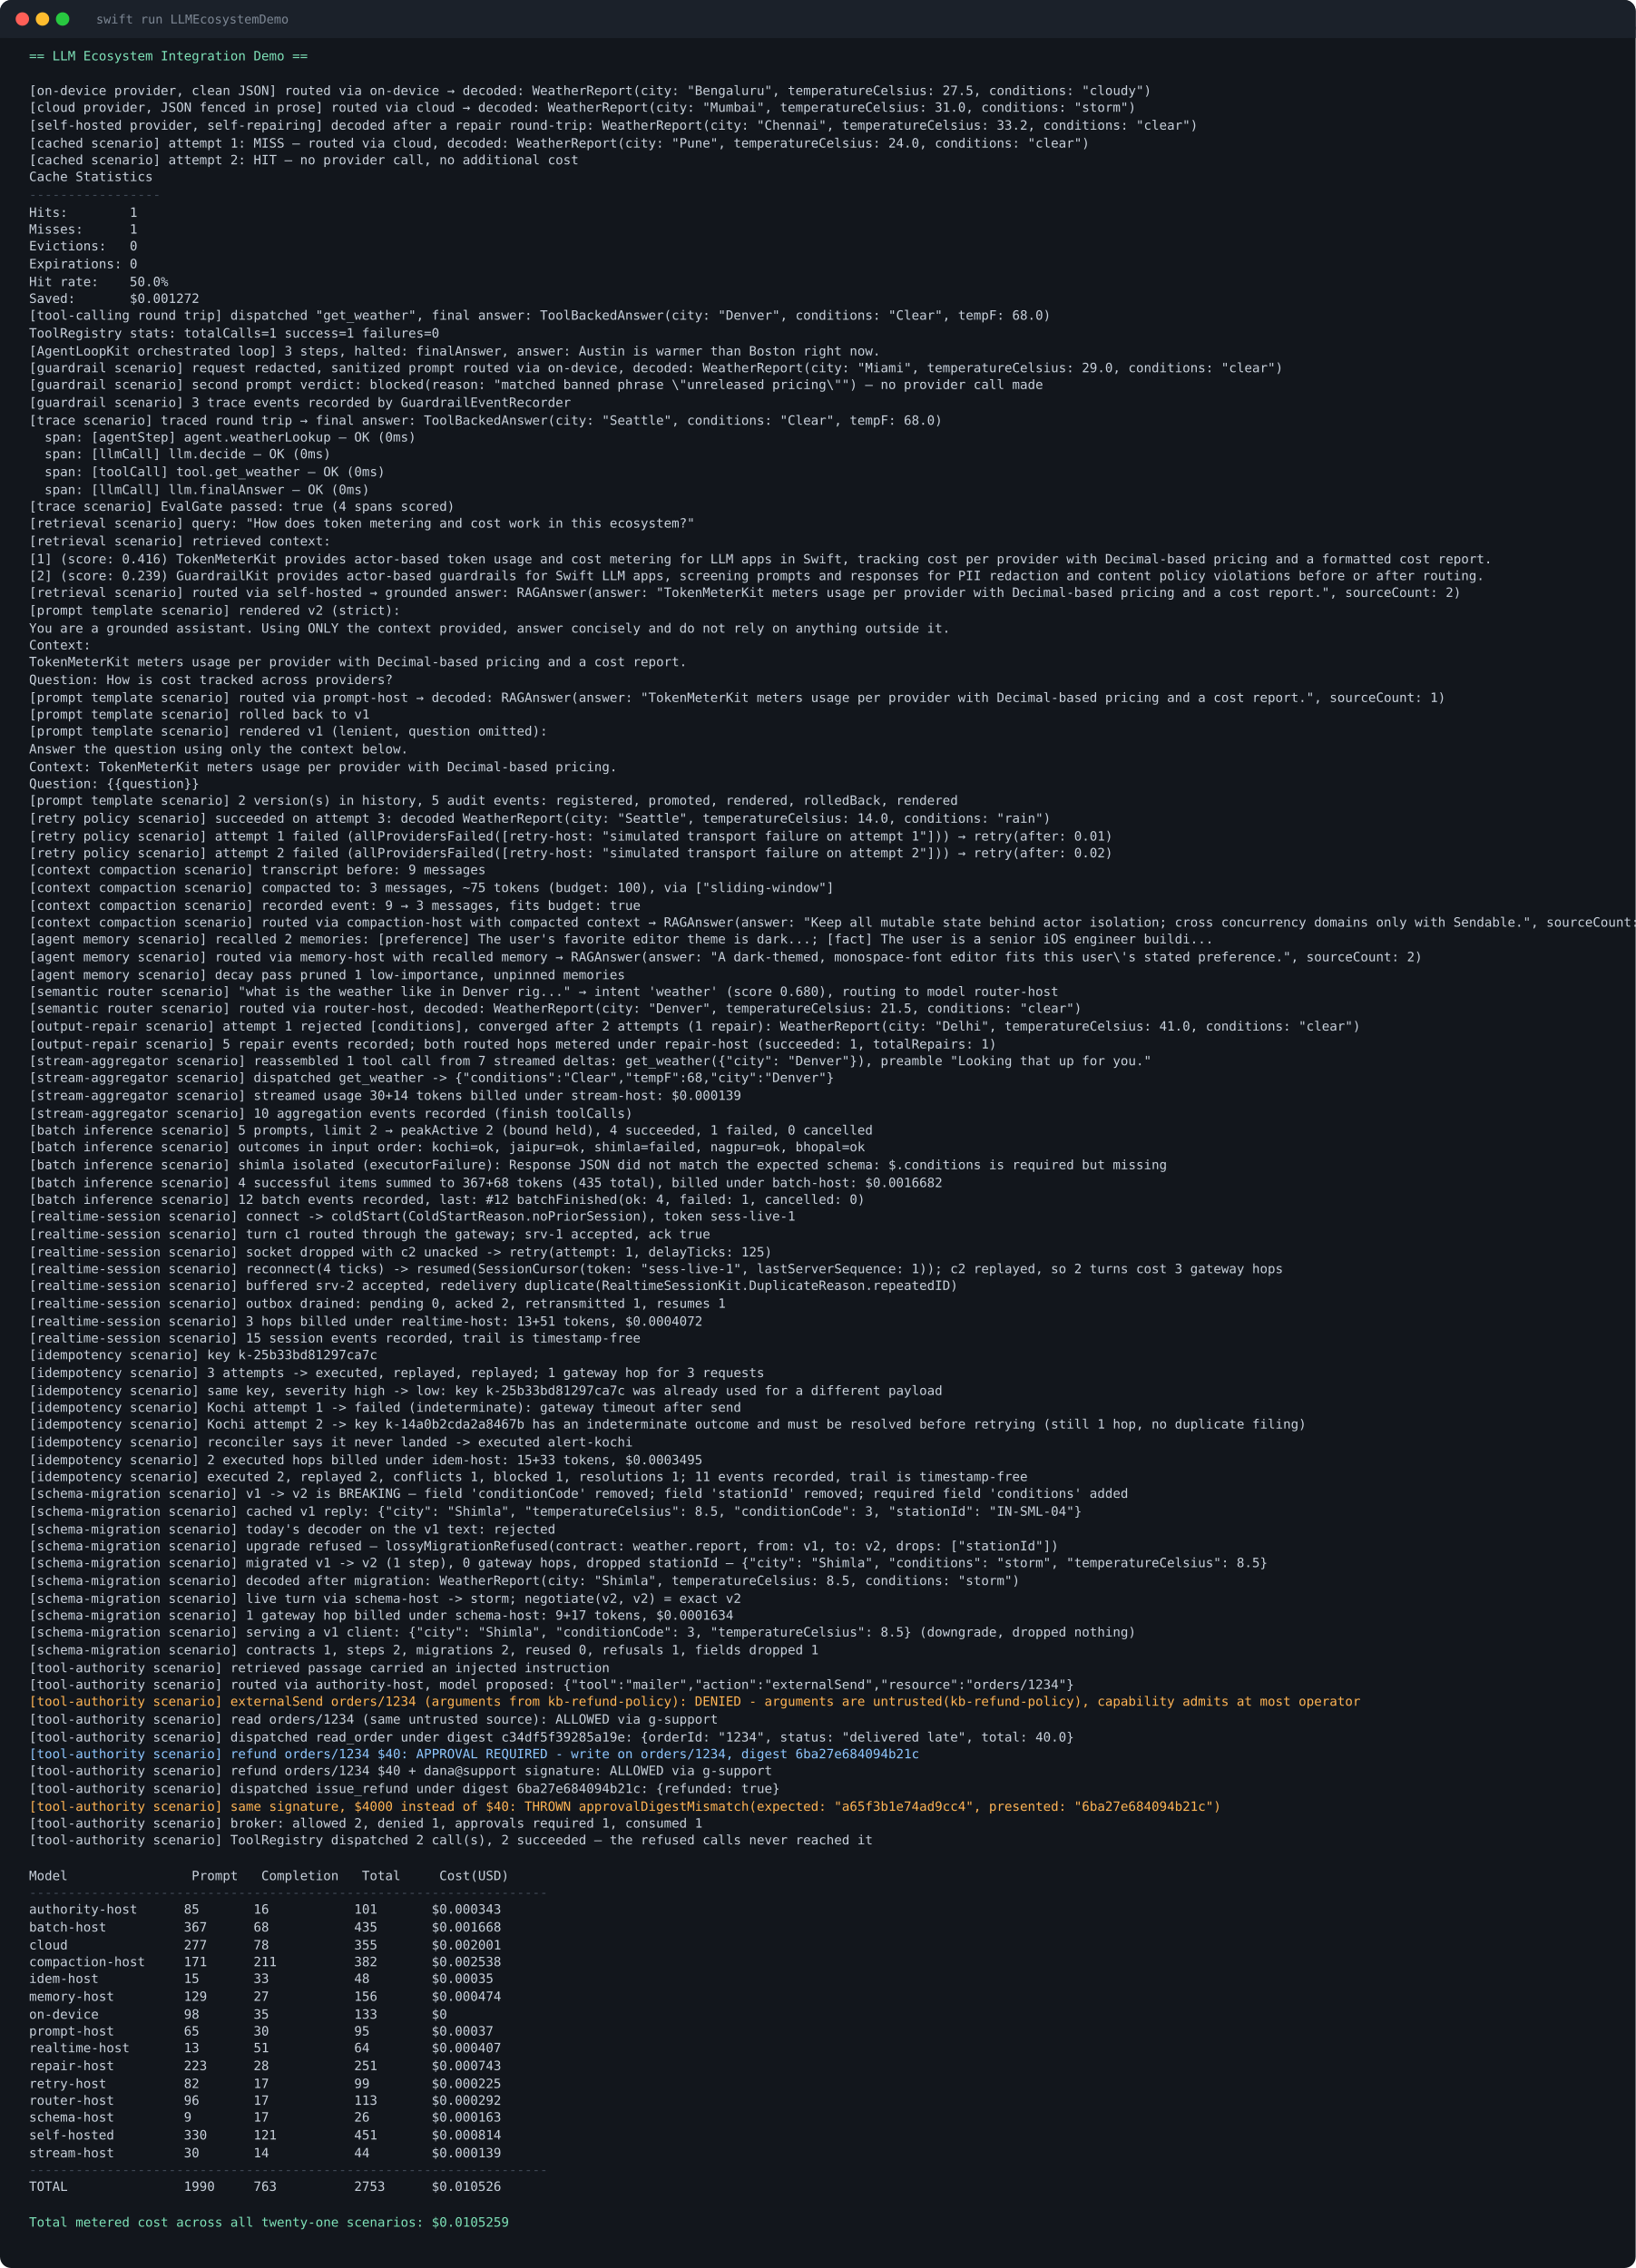
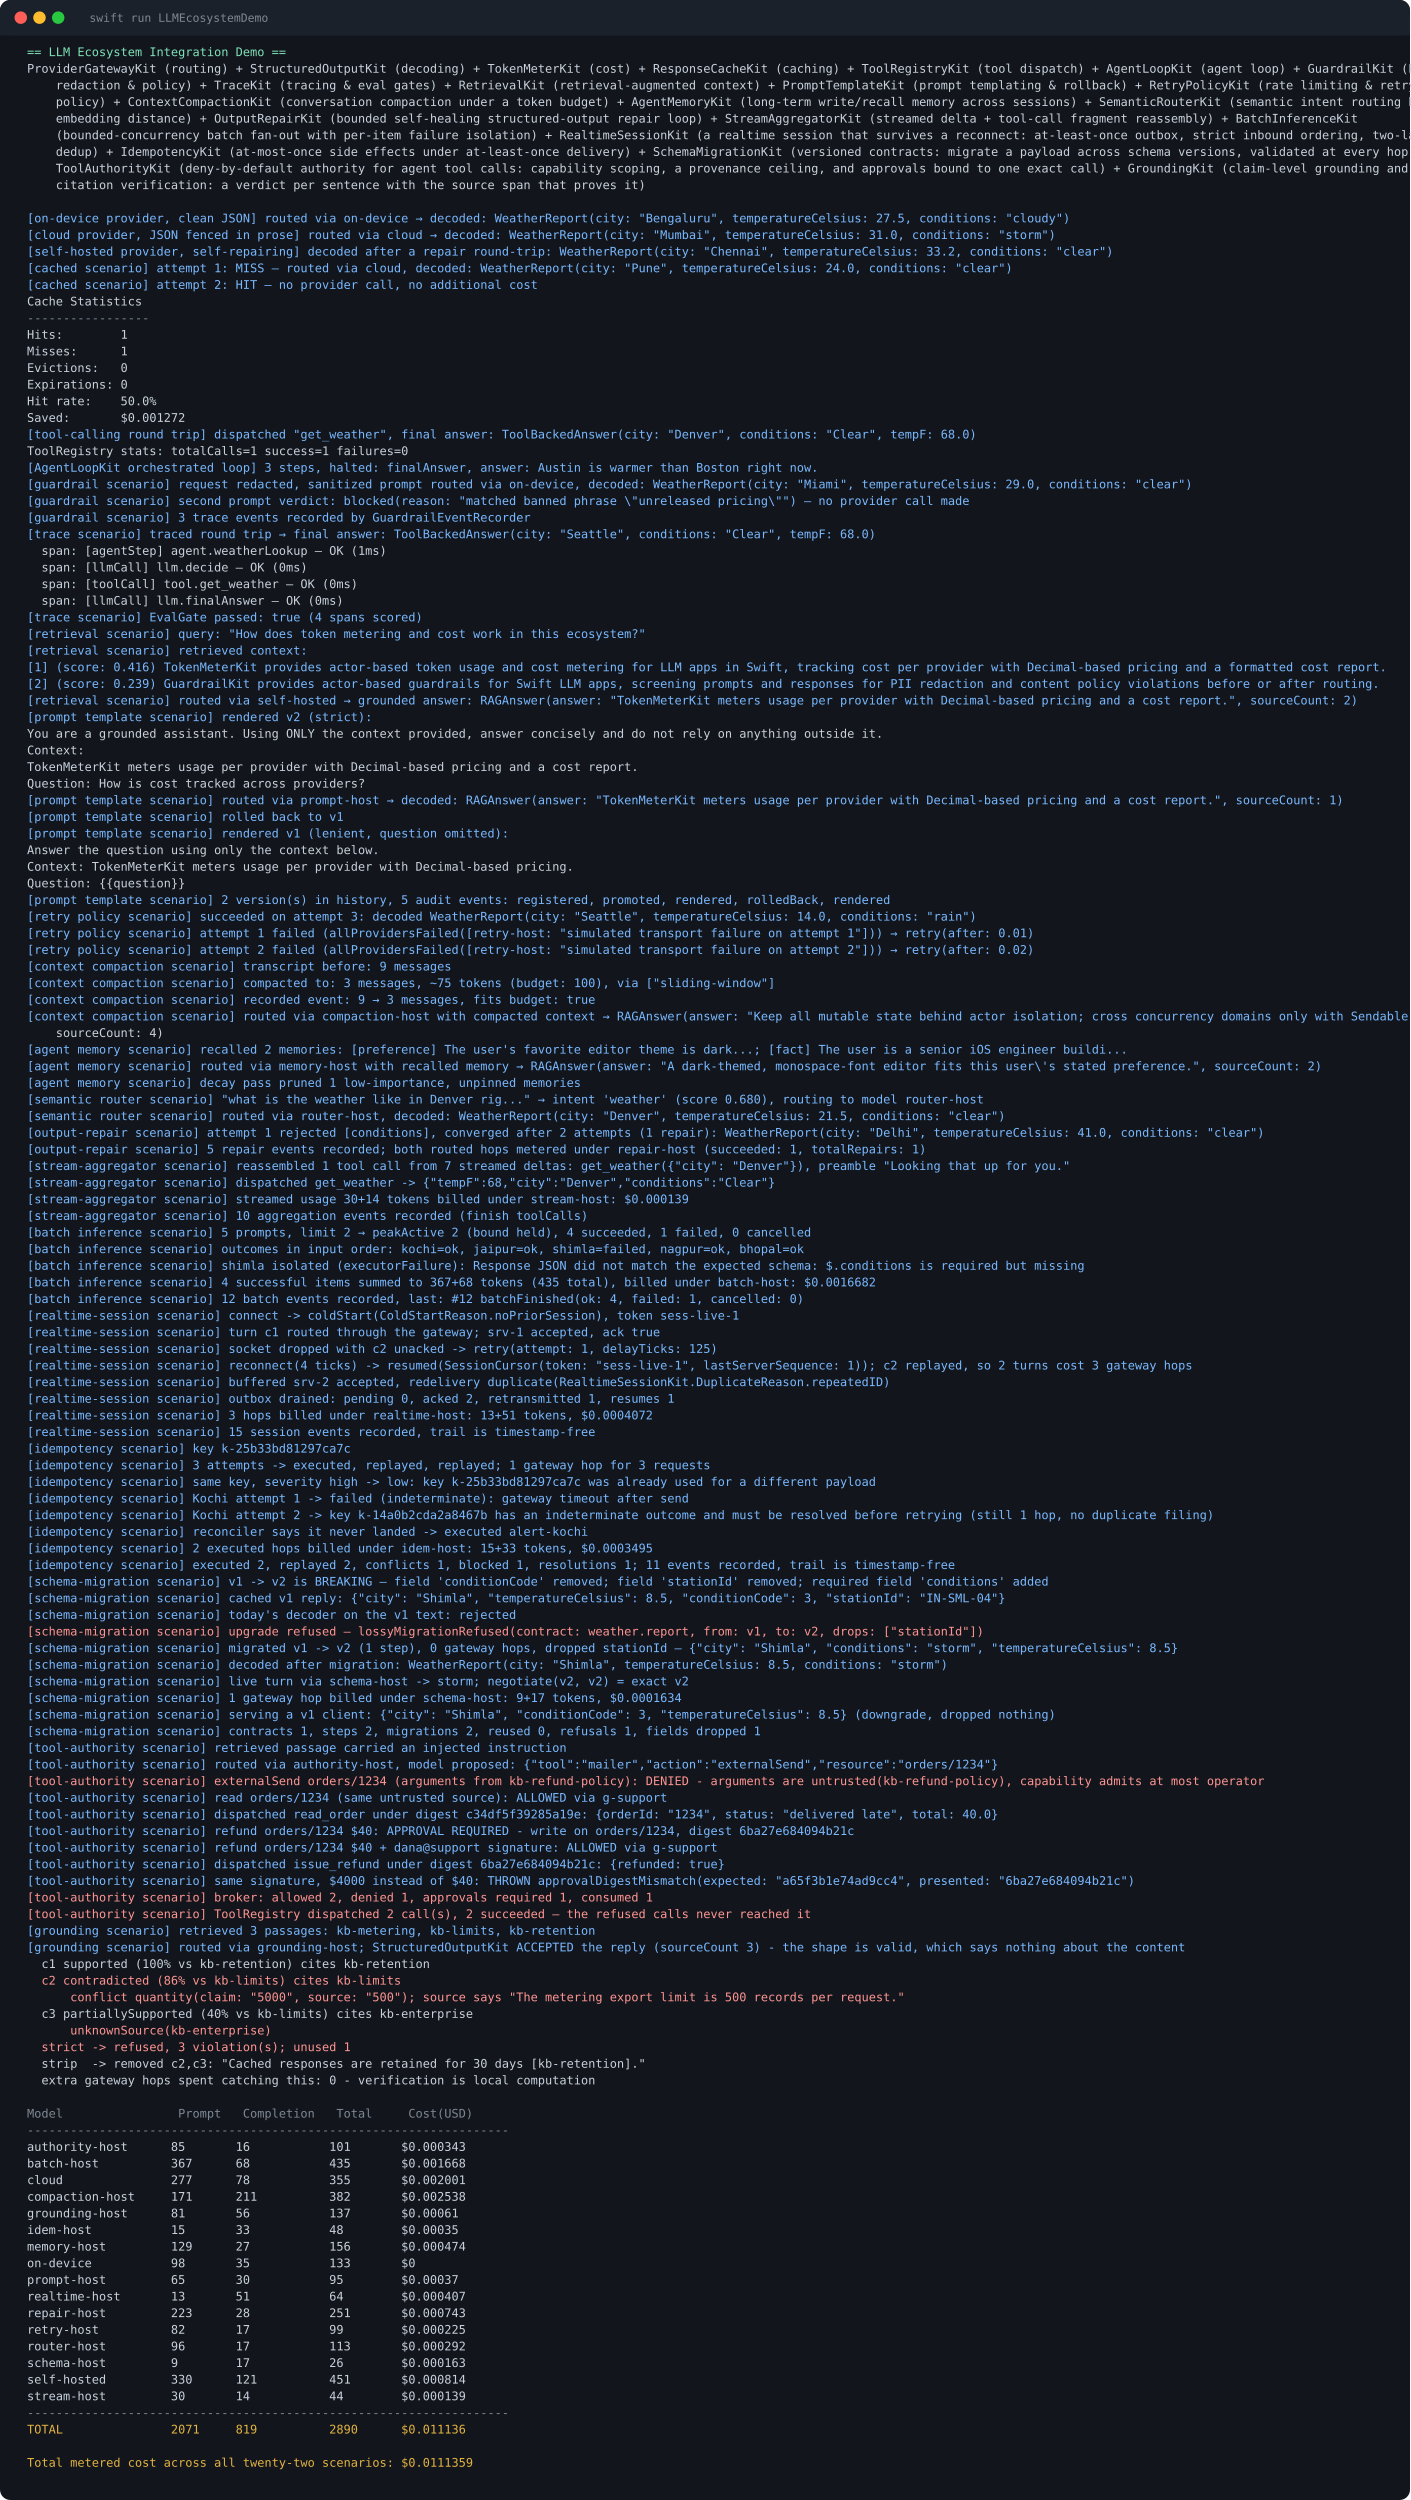
- <svg xmlns="http://www.w3.org/2000/svg" width="1463" height="2029" viewBox="0 0 1463 2029" font-family="SF Mono, Menlo, monospace" font-size="11.5">
-   <rect width="1463" height="2029" rx="10" fill="#12161c" />
-   <rect x="0" y="0" width="1463" height="34" rx="10" fill="#1b212a" />
-   <rect x="0" y="24" width="1463" height="10" fill="#1b212a" />
+ <svg xmlns="http://www.w3.org/2000/svg" width="1357" height="2406" viewBox="0 0 1357 2406" font-family="SF Mono, Menlo, monospace" font-size="11.5">
+   <rect width="1357" height="2406" rx="10" fill="#12161c" />
+   <rect x="0" y="0" width="1357" height="34" rx="10" fill="#1b212a" />
+   <rect x="0" y="24" width="1357" height="10" fill="#1b212a" />
  <circle cx="20" cy="17" r="6" fill="#ff5f57" />
  <circle cx="38" cy="17" r="6" fill="#febc2e" />
  <circle cx="56" cy="17" r="6" fill="#28c840" />
  <text x="86" y="21" fill="#7d8794" font-size="11">swift run LLMEcosystemDemo</text>
-   <text x="26" y="54" fill="#7ee2b8" xml:space="preserve">== LLM Ecosystem Integration Demo ==</text>
-   <text x="26" y="70" fill="#c8d1dc" xml:space="preserve" />
-   <text x="26" y="85" fill="#c8d1dc" xml:space="preserve">[on-device provider, clean JSON] routed via on-device → decoded: WeatherReport(city: "Bengaluru", temperatureCelsius: 27.5, conditions: "cloudy")</text>
-   <text x="26" y="100" fill="#c8d1dc" xml:space="preserve">[cloud provider, JSON fenced in prose] routed via cloud → decoded: WeatherReport(city: "Mumbai", temperatureCelsius: 31.0, conditions: "storm")</text>
-   <text x="26" y="116" fill="#c8d1dc" xml:space="preserve">[self-hosted provider, self-repairing] decoded after a repair round-trip: WeatherReport(city: "Chennai", temperatureCelsius: 33.2, conditions: "clear")</text>
-   <text x="26" y="132" fill="#c8d1dc" xml:space="preserve">[cached scenario] attempt 1: MISS — routed via cloud, decoded: WeatherReport(city: "Pune", temperatureCelsius: 24.0, conditions: "clear")</text>
-   <text x="26" y="147" fill="#c8d1dc" xml:space="preserve">[cached scenario] attempt 2: HIT — no provider call, no additional cost</text>
-   <text x="26" y="162" fill="#c8d1dc" xml:space="preserve">Cache Statistics</text>
-   <text x="26" y="178" fill="#3f4855" xml:space="preserve">-----------------</text>
-   <text x="26" y="194" fill="#c8d1dc" xml:space="preserve">Hits:        1</text>
-   <text x="26" y="209" fill="#c8d1dc" xml:space="preserve">Misses:      1</text>
-   <text x="26" y="224" fill="#c8d1dc" xml:space="preserve">Evictions:   0</text>
-   <text x="26" y="240" fill="#c8d1dc" xml:space="preserve">Expirations: 0</text>
-   <text x="26" y="256" fill="#c8d1dc" xml:space="preserve">Hit rate:    50.0%</text>
-   <text x="26" y="271" fill="#c8d1dc" xml:space="preserve">Saved:       $0.001272</text>
-   <text x="26" y="286" fill="#c8d1dc" xml:space="preserve">[tool-calling round trip] dispatched "get_weather", final answer: ToolBackedAnswer(city: "Denver", conditions: "Clear", tempF: 68.0)</text>
-   <text x="26" y="302" fill="#c8d1dc" xml:space="preserve">ToolRegistry stats: totalCalls=1 success=1 failures=0</text>
-   <text x="26" y="318" fill="#c8d1dc" xml:space="preserve">[AgentLoopKit orchestrated loop] 3 steps, halted: finalAnswer, answer: Austin is warmer than Boston right now.</text>
-   <text x="26" y="333" fill="#c8d1dc" xml:space="preserve">[guardrail scenario] request redacted, sanitized prompt routed via on-device, decoded: WeatherReport(city: "Miami", temperatureCelsius: 29.0, conditions: "clear")</text>
-   <text x="26" y="348" fill="#c8d1dc" xml:space="preserve">[guardrail scenario] second prompt verdict: blocked(reason: "matched banned phrase \"unreleased pricing\"") — no provider call made</text>
-   <text x="26" y="364" fill="#c8d1dc" xml:space="preserve">[guardrail scenario] 3 trace events recorded by GuardrailEventRecorder</text>
-   <text x="26" y="380" fill="#c8d1dc" xml:space="preserve">[trace scenario] traced round trip → final answer: ToolBackedAnswer(city: "Seattle", conditions: "Clear", tempF: 68.0)</text>
-   <text x="26" y="395" fill="#c8d1dc" xml:space="preserve">  span: [agentStep] agent.weatherLookup — OK (0ms)</text>
-   <text x="26" y="410" fill="#c8d1dc" xml:space="preserve">  span: [llmCall] llm.decide — OK (0ms)</text>
-   <text x="26" y="426" fill="#c8d1dc" xml:space="preserve">  span: [toolCall] tool.get_weather — OK (0ms)</text>
-   <text x="26" y="442" fill="#c8d1dc" xml:space="preserve">  span: [llmCall] llm.finalAnswer — OK (0ms)</text>
-   <text x="26" y="457" fill="#c8d1dc" xml:space="preserve">[trace scenario] EvalGate passed: true (4 spans scored)</text>
-   <text x="26" y="472" fill="#c8d1dc" xml:space="preserve">[retrieval scenario] query: "How does token metering and cost work in this ecosystem?"</text>
-   <text x="26" y="488" fill="#c8d1dc" xml:space="preserve">[retrieval scenario] retrieved context:</text>
-   <text x="26" y="504" fill="#c8d1dc" xml:space="preserve">[1] (score: 0.416) TokenMeterKit provides actor-based token usage and cost metering for LLM apps in Swift, tracking cost per provider with Decimal-based pricing and a formatted cost report.</text>
-   <text x="26" y="519" fill="#c8d1dc" xml:space="preserve">[2] (score: 0.239) GuardrailKit provides actor-based guardrails for Swift LLM apps, screening prompts and responses for PII redaction and content policy violations before or after routing.</text>
-   <text x="26" y="534" fill="#c8d1dc" xml:space="preserve">[retrieval scenario] routed via self-hosted → grounded answer: RAGAnswer(answer: "TokenMeterKit meters usage per provider with Decimal-based pricing and a cost report.", sourceCount: 2)</text>
-   <text x="26" y="550" fill="#c8d1dc" xml:space="preserve">[prompt template scenario] rendered v2 (strict):</text>
-   <text x="26" y="566" fill="#c8d1dc" xml:space="preserve">You are a grounded assistant. Using ONLY the context provided, answer concisely and do not rely on anything outside it.</text>
-   <text x="26" y="581" fill="#c8d1dc" xml:space="preserve">Context:</text>
-   <text x="26" y="596" fill="#c8d1dc" xml:space="preserve">TokenMeterKit meters usage per provider with Decimal-based pricing and a cost report.</text>
-   <text x="26" y="612" fill="#c8d1dc" xml:space="preserve">Question: How is cost tracked across providers?</text>
-   <text x="26" y="628" fill="#c8d1dc" xml:space="preserve">[prompt template scenario] routed via prompt-host → decoded: RAGAnswer(answer: "TokenMeterKit meters usage per provider with Decimal-based pricing and a cost report.", sourceCount: 1)</text>
-   <text x="26" y="643" fill="#c8d1dc" xml:space="preserve">[prompt template scenario] rolled back to v1</text>
-   <text x="26" y="658" fill="#c8d1dc" xml:space="preserve">[prompt template scenario] rendered v1 (lenient, question omitted):</text>
-   <text x="26" y="674" fill="#c8d1dc" xml:space="preserve">Answer the question using only the context below.</text>
-   <text x="26" y="690" fill="#c8d1dc" xml:space="preserve">Context: TokenMeterKit meters usage per provider with Decimal-based pricing.</text>
-   <text x="26" y="705" fill="#c8d1dc" xml:space="preserve">Question: {{question}}</text>
-   <text x="26" y="720" fill="#c8d1dc" xml:space="preserve">[prompt template scenario] 2 version(s) in history, 5 audit events: registered, promoted, rendered, rolledBack, rendered</text>
-   <text x="26" y="736" fill="#c8d1dc" xml:space="preserve">[retry policy scenario] succeeded on attempt 3: decoded WeatherReport(city: "Seattle", temperatureCelsius: 14.0, conditions: "rain")</text>
-   <text x="26" y="752" fill="#c8d1dc" xml:space="preserve">[retry policy scenario] attempt 1 failed (allProvidersFailed([retry-host: "simulated transport failure on attempt 1"])) → retry(after: 0.01)</text>
-   <text x="26" y="767" fill="#c8d1dc" xml:space="preserve">[retry policy scenario] attempt 2 failed (allProvidersFailed([retry-host: "simulated transport failure on attempt 2"])) → retry(after: 0.02)</text>
-   <text x="26" y="782" fill="#c8d1dc" xml:space="preserve">[context compaction scenario] transcript before: 9 messages</text>
-   <text x="26" y="798" fill="#c8d1dc" xml:space="preserve">[context compaction scenario] compacted to: 3 messages, ~75 tokens (budget: 100), via ["sliding-window"]</text>
-   <text x="26" y="814" fill="#c8d1dc" xml:space="preserve">[context compaction scenario] recorded event: 9 → 3 messages, fits budget: true</text>
-   <text x="26" y="829" fill="#c8d1dc" xml:space="preserve">[context compaction scenario] routed via compaction-host with compacted context → RAGAnswer(answer: "Keep all mutable state behind actor isolation; cross concurrency domains only with Sendable.", sourceCount: 4)</text>
-   <text x="26" y="844" fill="#c8d1dc" xml:space="preserve">[agent memory scenario] recalled 2 memories: [preference] The user's favorite editor theme is dark...; [fact] The user is a senior iOS engineer buildi...</text>
-   <text x="26" y="860" fill="#c8d1dc" xml:space="preserve">[agent memory scenario] routed via memory-host with recalled memory → RAGAnswer(answer: "A dark-themed, monospace-font editor fits this user\'s stated preference.", sourceCount: 2)</text>
-   <text x="26" y="876" fill="#c8d1dc" xml:space="preserve">[agent memory scenario] decay pass pruned 1 low-importance, unpinned memories</text>
-   <text x="26" y="891" fill="#c8d1dc" xml:space="preserve">[semantic router scenario] "what is the weather like in Denver rig..." → intent 'weather' (score 0.680), routing to model router-host</text>
-   <text x="26" y="906" fill="#c8d1dc" xml:space="preserve">[semantic router scenario] routed via router-host, decoded: WeatherReport(city: "Denver", temperatureCelsius: 21.5, conditions: "clear")</text>
-   <text x="26" y="922" fill="#c8d1dc" xml:space="preserve">[output-repair scenario] attempt 1 rejected [conditions], converged after 2 attempts (1 repair): WeatherReport(city: "Delhi", temperatureCelsius: 41.0, conditions: "clear")</text>
-   <text x="26" y="938" fill="#c8d1dc" xml:space="preserve">[output-repair scenario] 5 repair events recorded; both routed hops metered under repair-host (succeeded: 1, totalRepairs: 1)</text>
-   <text x="26" y="953" fill="#c8d1dc" xml:space="preserve">[stream-aggregator scenario] reassembled 1 tool call from 7 streamed deltas: get_weather({"city": "Denver"}), preamble "Looking that up for you."</text>
-   <text x="26" y="968" fill="#c8d1dc" xml:space="preserve">[stream-aggregator scenario] dispatched get_weather -&gt; {"conditions":"Clear","tempF":68,"city":"Denver"}</text>
-   <text x="26" y="984" fill="#c8d1dc" xml:space="preserve">[stream-aggregator scenario] streamed usage 30+14 tokens billed under stream-host: $0.000139</text>
-   <text x="26" y="1000" fill="#c8d1dc" xml:space="preserve">[stream-aggregator scenario] 10 aggregation events recorded (finish toolCalls)</text>
-   <text x="26" y="1015" fill="#c8d1dc" xml:space="preserve">[batch inference scenario] 5 prompts, limit 2 → peakActive 2 (bound held), 4 succeeded, 1 failed, 0 cancelled</text>
-   <text x="26" y="1030" fill="#c8d1dc" xml:space="preserve">[batch inference scenario] outcomes in input order: kochi=ok, jaipur=ok, shimla=failed, nagpur=ok, bhopal=ok</text>
-   <text x="26" y="1046" fill="#c8d1dc" xml:space="preserve">[batch inference scenario] shimla isolated (executorFailure): Response JSON did not match the expected schema: $.conditions is required but missing</text>
-   <text x="26" y="1062" fill="#c8d1dc" xml:space="preserve">[batch inference scenario] 4 successful items summed to 367+68 tokens (435 total), billed under batch-host: $0.0016682</text>
-   <text x="26" y="1077" fill="#c8d1dc" xml:space="preserve">[batch inference scenario] 12 batch events recorded, last: #12 batchFinished(ok: 4, failed: 1, cancelled: 0)</text>
-   <text x="26" y="1092" fill="#c8d1dc" xml:space="preserve">[realtime-session scenario] connect -&gt; coldStart(ColdStartReason.noPriorSession), token sess-live-1</text>
-   <text x="26" y="1108" fill="#c8d1dc" xml:space="preserve">[realtime-session scenario] turn c1 routed through the gateway; srv-1 accepted, ack true</text>
-   <text x="26" y="1124" fill="#c8d1dc" xml:space="preserve">[realtime-session scenario] socket dropped with c2 unacked -&gt; retry(attempt: 1, delayTicks: 125)</text>
-   <text x="26" y="1139" fill="#c8d1dc" xml:space="preserve">[realtime-session scenario] reconnect(4 ticks) -&gt; resumed(SessionCursor(token: "sess-live-1", lastServerSequence: 1)); c2 replayed, so 2 turns cost 3 gateway hops</text>
-   <text x="26" y="1154" fill="#c8d1dc" xml:space="preserve">[realtime-session scenario] buffered srv-2 accepted, redelivery duplicate(RealtimeSessionKit.DuplicateReason.repeatedID)</text>
-   <text x="26" y="1170" fill="#c8d1dc" xml:space="preserve">[realtime-session scenario] outbox drained: pending 0, acked 2, retransmitted 1, resumes 1</text>
-   <text x="26" y="1186" fill="#c8d1dc" xml:space="preserve">[realtime-session scenario] 3 hops billed under realtime-host: 13+51 tokens, $0.0004072</text>
-   <text x="26" y="1201" fill="#c8d1dc" xml:space="preserve">[realtime-session scenario] 15 session events recorded, trail is timestamp-free</text>
-   <text x="26" y="1216" fill="#c8d1dc" xml:space="preserve">[idempotency scenario] key k-25b33bd81297ca7c</text>
-   <text x="26" y="1232" fill="#c8d1dc" xml:space="preserve">[idempotency scenario] 3 attempts -&gt; executed, replayed, replayed; 1 gateway hop for 3 requests</text>
-   <text x="26" y="1248" fill="#c8d1dc" xml:space="preserve">[idempotency scenario] same key, severity high -&gt; low: key k-25b33bd81297ca7c was already used for a different payload</text>
-   <text x="26" y="1263" fill="#c8d1dc" xml:space="preserve">[idempotency scenario] Kochi attempt 1 -&gt; failed (indeterminate): gateway timeout after send</text>
-   <text x="26" y="1278" fill="#c8d1dc" xml:space="preserve">[idempotency scenario] Kochi attempt 2 -&gt; key k-14a0b2cda2a8467b has an indeterminate outcome and must be resolved before retrying (still 1 hop, no duplicate filing)</text>
-   <text x="26" y="1294" fill="#c8d1dc" xml:space="preserve">[idempotency scenario] reconciler says it never landed -&gt; executed alert-kochi</text>
-   <text x="26" y="1310" fill="#c8d1dc" xml:space="preserve">[idempotency scenario] 2 executed hops billed under idem-host: 15+33 tokens, $0.0003495</text>
-   <text x="26" y="1325" fill="#c8d1dc" xml:space="preserve">[idempotency scenario] executed 2, replayed 2, conflicts 1, blocked 1, resolutions 1; 11 events recorded, trail is timestamp-free</text>
-   <text x="26" y="1340" fill="#c8d1dc" xml:space="preserve">[schema-migration scenario] v1 -&gt; v2 is BREAKING — field 'conditionCode' removed; field 'stationId' removed; required field 'conditions' added</text>
-   <text x="26" y="1356" fill="#c8d1dc" xml:space="preserve">[schema-migration scenario] cached v1 reply: {"city": "Shimla", "temperatureCelsius": 8.5, "conditionCode": 3, "stationId": "IN-SML-04"}</text>
-   <text x="26" y="1372" fill="#c8d1dc" xml:space="preserve">[schema-migration scenario] today's decoder on the v1 text: rejected</text>
-   <text x="26" y="1387" fill="#c8d1dc" xml:space="preserve">[schema-migration scenario] upgrade refused — lossyMigrationRefused(contract: weather.report, from: v1, to: v2, drops: ["stationId"])</text>
-   <text x="26" y="1402" fill="#c8d1dc" xml:space="preserve">[schema-migration scenario] migrated v1 -&gt; v2 (1 step), 0 gateway hops, dropped stationId — {"city": "Shimla", "conditions": "storm", "temperatureCelsius": 8.5}</text>
-   <text x="26" y="1418" fill="#c8d1dc" xml:space="preserve">[schema-migration scenario] decoded after migration: WeatherReport(city: "Shimla", temperatureCelsius: 8.5, conditions: "storm")</text>
-   <text x="26" y="1434" fill="#c8d1dc" xml:space="preserve">[schema-migration scenario] live turn via schema-host -&gt; storm; negotiate(v2, v2) = exact v2</text>
-   <text x="26" y="1449" fill="#c8d1dc" xml:space="preserve">[schema-migration scenario] 1 gateway hop billed under schema-host: 9+17 tokens, $0.0001634</text>
-   <text x="26" y="1464" fill="#c8d1dc" xml:space="preserve">[schema-migration scenario] serving a v1 client: {"city": "Shimla", "conditionCode": 3, "temperatureCelsius": 8.5} (downgrade, dropped nothing)</text>
-   <text x="26" y="1480" fill="#c8d1dc" xml:space="preserve">[schema-migration scenario] contracts 1, steps 2, migrations 2, reused 0, refusals 1, fields dropped 1</text>
-   <text x="26" y="1496" fill="#c8d1dc" xml:space="preserve">[tool-authority scenario] retrieved passage carried an injected instruction</text>
-   <text x="26" y="1511" fill="#c8d1dc" xml:space="preserve">[tool-authority scenario] routed via authority-host, model proposed: {"tool":"mailer","action":"externalSend","resource":"orders/1234"}</text>
-   <text x="26" y="1526" fill="#ffb454" xml:space="preserve">[tool-authority scenario] externalSend orders/1234 (arguments from kb-refund-policy): DENIED - arguments are untrusted(kb-refund-policy), capability admits at most operator</text>
-   <text x="26" y="1542" fill="#c8d1dc" xml:space="preserve">[tool-authority scenario] read orders/1234 (same untrusted source): ALLOWED via g-support</text>
-   <text x="26" y="1558" fill="#c8d1dc" xml:space="preserve">[tool-authority scenario] dispatched read_order under digest c34df5f39285a19e: {orderId: "1234", status: "delivered late", total: 40.0}</text>
-   <text x="26" y="1573" fill="#8ec6ff" xml:space="preserve">[tool-authority scenario] refund orders/1234 $40: APPROVAL REQUIRED - write on orders/1234, digest 6ba27e684094b21c</text>
-   <text x="26" y="1588" fill="#c8d1dc" xml:space="preserve">[tool-authority scenario] refund orders/1234 $40 + dana@support signature: ALLOWED via g-support</text>
-   <text x="26" y="1604" fill="#c8d1dc" xml:space="preserve">[tool-authority scenario] dispatched issue_refund under digest 6ba27e684094b21c: {refunded: true}</text>
-   <text x="26" y="1620" fill="#ffb454" xml:space="preserve">[tool-authority scenario] same signature, $4000 instead of $40: THROWN approvalDigestMismatch(expected: "a65f3b1e74ad9cc4", presented: "6ba27e684094b21c")</text>
-   <text x="26" y="1635" fill="#c8d1dc" xml:space="preserve">[tool-authority scenario] broker: allowed 2, denied 1, approvals required 1, consumed 1</text>
-   <text x="26" y="1650" fill="#c8d1dc" xml:space="preserve">[tool-authority scenario] ToolRegistry dispatched 2 call(s), 2 succeeded — the refused calls never reached it</text>
-   <text x="26" y="1666" fill="#c8d1dc" xml:space="preserve" />
-   <text x="26" y="1682" fill="#c8d1dc" xml:space="preserve">Model                Prompt   Completion   Total     Cost(USD)</text>
-   <text x="26" y="1697" fill="#3f4855" xml:space="preserve">-------------------------------------------------------------------</text>
-   <text x="26" y="1712" fill="#c8d1dc" xml:space="preserve">authority-host      85       16           101       $0.000343</text>
-   <text x="26" y="1728" fill="#c8d1dc" xml:space="preserve">batch-host          367      68           435       $0.001668</text>
-   <text x="26" y="1744" fill="#c8d1dc" xml:space="preserve">cloud               277      78           355       $0.002001</text>
-   <text x="26" y="1759" fill="#c8d1dc" xml:space="preserve">compaction-host     171      211          382       $0.002538</text>
-   <text x="26" y="1774" fill="#c8d1dc" xml:space="preserve">idem-host           15       33           48        $0.00035</text>
-   <text x="26" y="1790" fill="#c8d1dc" xml:space="preserve">memory-host         129      27           156       $0.000474</text>
-   <text x="26" y="1806" fill="#c8d1dc" xml:space="preserve">on-device           98       35           133       $0</text>
-   <text x="26" y="1821" fill="#c8d1dc" xml:space="preserve">prompt-host         65       30           95        $0.00037</text>
-   <text x="26" y="1836" fill="#c8d1dc" xml:space="preserve">realtime-host       13       51           64        $0.000407</text>
-   <text x="26" y="1852" fill="#c8d1dc" xml:space="preserve">repair-host         223      28           251       $0.000743</text>
-   <text x="26" y="1868" fill="#c8d1dc" xml:space="preserve">retry-host          82       17           99        $0.000225</text>
-   <text x="26" y="1883" fill="#c8d1dc" xml:space="preserve">router-host         96       17           113       $0.000292</text>
-   <text x="26" y="1898" fill="#c8d1dc" xml:space="preserve">schema-host         9        17           26        $0.000163</text>
-   <text x="26" y="1914" fill="#c8d1dc" xml:space="preserve">self-hosted         330      121          451       $0.000814</text>
-   <text x="26" y="1930" fill="#c8d1dc" xml:space="preserve">stream-host         30       14           44        $0.000139</text>
-   <text x="26" y="1945" fill="#3f4855" xml:space="preserve">-------------------------------------------------------------------</text>
-   <text x="26" y="1960" fill="#c8d1dc" xml:space="preserve">TOTAL               1990     763          2753      $0.010526</text>
-   <text x="26" y="1976" fill="#c8d1dc" xml:space="preserve" />
-   <text x="26" y="1992" fill="#7ee2b8" xml:space="preserve">Total metered cost across all twenty-one scenarios: $0.0105259</text>
+   <text x="26" y="54" fill="#7ee2b8" xml:space="preserve">== LLM Ecosystem Integration Demo ==</text>
+   <text x="26" y="70" fill="#c8d1dc" xml:space="preserve">ProviderGatewayKit (routing) + StructuredOutputKit (decoding) + TokenMeterKit (cost) + ResponseCacheKit (caching) + ToolRegistryKit (tool dispatch) + AgentLoopKit (agent loop) + GuardrailKit (PII</text>
+   <text x="26" y="86" fill="#c8d1dc" xml:space="preserve">    redaction &amp; policy) + TraceKit (tracing &amp; eval gates) + RetrievalKit (retrieval-augmented context) + PromptTemplateKit (prompt templating &amp; rollback) + RetryPolicyKit (rate limiting &amp; retry</text>
+   <text x="26" y="102" fill="#c8d1dc" xml:space="preserve">    policy) + ContextCompactionKit (conversation compaction under a token budget) + AgentMemoryKit (long-term write/recall memory across sessions) + SemanticRouterKit (semantic intent routing by</text>
+   <text x="26" y="118" fill="#c8d1dc" xml:space="preserve">    embedding distance) + OutputRepairKit (bounded self-healing structured-output repair loop) + StreamAggregatorKit (streamed delta + tool-call fragment reassembly) + BatchInferenceKit</text>
+   <text x="26" y="134" fill="#c8d1dc" xml:space="preserve">    (bounded-concurrency batch fan-out with per-item failure isolation) + RealtimeSessionKit (a realtime session that survives a reconnect: at-least-once outbox, strict inbound ordering, two-layer</text>
+   <text x="26" y="150" fill="#c8d1dc" xml:space="preserve">    dedup) + IdempotencyKit (at-most-once side effects under at-least-once delivery) + SchemaMigrationKit (versioned contracts: migrate a payload across schema versions, validated at every hop) +</text>
+   <text x="26" y="166" fill="#c8d1dc" xml:space="preserve">    ToolAuthorityKit (deny-by-default authority for agent tool calls: capability scoping, a provenance ceiling, and approvals bound to one exact call) + GroundingKit (claim-level grounding and</text>
+   <text x="26" y="182" fill="#c8d1dc" xml:space="preserve">    citation verification: a verdict per sentence with the source span that proves it)</text>
+   <text x="26" y="198" fill="#c8d1dc" xml:space="preserve" />
+   <text x="26" y="214" fill="#79b8ff" xml:space="preserve">[on-device provider, clean JSON] routed via on-device → decoded: WeatherReport(city: "Bengaluru", temperatureCelsius: 27.5, conditions: "cloudy")</text>
+   <text x="26" y="230" fill="#79b8ff" xml:space="preserve">[cloud provider, JSON fenced in prose] routed via cloud → decoded: WeatherReport(city: "Mumbai", temperatureCelsius: 31.0, conditions: "storm")</text>
+   <text x="26" y="246" fill="#79b8ff" xml:space="preserve">[self-hosted provider, self-repairing] decoded after a repair round-trip: WeatherReport(city: "Chennai", temperatureCelsius: 33.2, conditions: "clear")</text>
+   <text x="26" y="262" fill="#79b8ff" xml:space="preserve">[cached scenario] attempt 1: MISS — routed via cloud, decoded: WeatherReport(city: "Pune", temperatureCelsius: 24.0, conditions: "clear")</text>
+   <text x="26" y="278" fill="#79b8ff" xml:space="preserve">[cached scenario] attempt 2: HIT — no provider call, no additional cost</text>
+   <text x="26" y="294" fill="#c8d1dc" xml:space="preserve">Cache Statistics</text>
+   <text x="26" y="310" fill="#7d8794" xml:space="preserve">-----------------</text>
+   <text x="26" y="326" fill="#c8d1dc" xml:space="preserve">Hits:        1</text>
+   <text x="26" y="342" fill="#c8d1dc" xml:space="preserve">Misses:      1</text>
+   <text x="26" y="358" fill="#c8d1dc" xml:space="preserve">Evictions:   0</text>
+   <text x="26" y="374" fill="#c8d1dc" xml:space="preserve">Expirations: 0</text>
+   <text x="26" y="390" fill="#c8d1dc" xml:space="preserve">Hit rate:    50.0%</text>
+   <text x="26" y="406" fill="#c8d1dc" xml:space="preserve">Saved:       $0.001272</text>
+   <text x="26" y="422" fill="#79b8ff" xml:space="preserve">[tool-calling round trip] dispatched "get_weather", final answer: ToolBackedAnswer(city: "Denver", conditions: "Clear", tempF: 68.0)</text>
+   <text x="26" y="438" fill="#c8d1dc" xml:space="preserve">ToolRegistry stats: totalCalls=1 success=1 failures=0</text>
+   <text x="26" y="454" fill="#79b8ff" xml:space="preserve">[AgentLoopKit orchestrated loop] 3 steps, halted: finalAnswer, answer: Austin is warmer than Boston right now.</text>
+   <text x="26" y="470" fill="#79b8ff" xml:space="preserve">[guardrail scenario] request redacted, sanitized prompt routed via on-device, decoded: WeatherReport(city: "Miami", temperatureCelsius: 29.0, conditions: "clear")</text>
+   <text x="26" y="486" fill="#79b8ff" xml:space="preserve">[guardrail scenario] second prompt verdict: blocked(reason: "matched banned phrase \"unreleased pricing\"") — no provider call made</text>
+   <text x="26" y="502" fill="#79b8ff" xml:space="preserve">[guardrail scenario] 3 trace events recorded by GuardrailEventRecorder</text>
+   <text x="26" y="518" fill="#79b8ff" xml:space="preserve">[trace scenario] traced round trip → final answer: ToolBackedAnswer(city: "Seattle", conditions: "Clear", tempF: 68.0)</text>
+   <text x="26" y="534" fill="#c8d1dc" xml:space="preserve">  span: [agentStep] agent.weatherLookup — OK (1ms)</text>
+   <text x="26" y="550" fill="#c8d1dc" xml:space="preserve">  span: [llmCall] llm.decide — OK (0ms)</text>
+   <text x="26" y="566" fill="#c8d1dc" xml:space="preserve">  span: [toolCall] tool.get_weather — OK (0ms)</text>
+   <text x="26" y="582" fill="#c8d1dc" xml:space="preserve">  span: [llmCall] llm.finalAnswer — OK (0ms)</text>
+   <text x="26" y="598" fill="#79b8ff" xml:space="preserve">[trace scenario] EvalGate passed: true (4 spans scored)</text>
+   <text x="26" y="614" fill="#79b8ff" xml:space="preserve">[retrieval scenario] query: "How does token metering and cost work in this ecosystem?"</text>
+   <text x="26" y="630" fill="#79b8ff" xml:space="preserve">[retrieval scenario] retrieved context:</text>
+   <text x="26" y="646" fill="#79b8ff" xml:space="preserve">[1] (score: 0.416) TokenMeterKit provides actor-based token usage and cost metering for LLM apps in Swift, tracking cost per provider with Decimal-based pricing and a formatted cost report.</text>
+   <text x="26" y="662" fill="#79b8ff" xml:space="preserve">[2] (score: 0.239) GuardrailKit provides actor-based guardrails for Swift LLM apps, screening prompts and responses for PII redaction and content policy violations before or after routing.</text>
+   <text x="26" y="678" fill="#79b8ff" xml:space="preserve">[retrieval scenario] routed via self-hosted → grounded answer: RAGAnswer(answer: "TokenMeterKit meters usage per provider with Decimal-based pricing and a cost report.", sourceCount: 2)</text>
+   <text x="26" y="694" fill="#79b8ff" xml:space="preserve">[prompt template scenario] rendered v2 (strict):</text>
+   <text x="26" y="710" fill="#c8d1dc" xml:space="preserve">You are a grounded assistant. Using ONLY the context provided, answer concisely and do not rely on anything outside it.</text>
+   <text x="26" y="726" fill="#c8d1dc" xml:space="preserve">Context:</text>
+   <text x="26" y="742" fill="#c8d1dc" xml:space="preserve">TokenMeterKit meters usage per provider with Decimal-based pricing and a cost report.</text>
+   <text x="26" y="758" fill="#c8d1dc" xml:space="preserve">Question: How is cost tracked across providers?</text>
+   <text x="26" y="774" fill="#79b8ff" xml:space="preserve">[prompt template scenario] routed via prompt-host → decoded: RAGAnswer(answer: "TokenMeterKit meters usage per provider with Decimal-based pricing and a cost report.", sourceCount: 1)</text>
+   <text x="26" y="790" fill="#79b8ff" xml:space="preserve">[prompt template scenario] rolled back to v1</text>
+   <text x="26" y="806" fill="#79b8ff" xml:space="preserve">[prompt template scenario] rendered v1 (lenient, question omitted):</text>
+   <text x="26" y="822" fill="#c8d1dc" xml:space="preserve">Answer the question using only the context below.</text>
+   <text x="26" y="838" fill="#c8d1dc" xml:space="preserve">Context: TokenMeterKit meters usage per provider with Decimal-based pricing.</text>
+   <text x="26" y="854" fill="#c8d1dc" xml:space="preserve">Question: {{question}}</text>
+   <text x="26" y="870" fill="#79b8ff" xml:space="preserve">[prompt template scenario] 2 version(s) in history, 5 audit events: registered, promoted, rendered, rolledBack, rendered</text>
+   <text x="26" y="886" fill="#79b8ff" xml:space="preserve">[retry policy scenario] succeeded on attempt 3: decoded WeatherReport(city: "Seattle", temperatureCelsius: 14.0, conditions: "rain")</text>
+   <text x="26" y="902" fill="#79b8ff" xml:space="preserve">[retry policy scenario] attempt 1 failed (allProvidersFailed([retry-host: "simulated transport failure on attempt 1"])) → retry(after: 0.01)</text>
+   <text x="26" y="918" fill="#79b8ff" xml:space="preserve">[retry policy scenario] attempt 2 failed (allProvidersFailed([retry-host: "simulated transport failure on attempt 2"])) → retry(after: 0.02)</text>
+   <text x="26" y="934" fill="#79b8ff" xml:space="preserve">[context compaction scenario] transcript before: 9 messages</text>
+   <text x="26" y="950" fill="#79b8ff" xml:space="preserve">[context compaction scenario] compacted to: 3 messages, ~75 tokens (budget: 100), via ["sliding-window"]</text>
+   <text x="26" y="966" fill="#79b8ff" xml:space="preserve">[context compaction scenario] recorded event: 9 → 3 messages, fits budget: true</text>
+   <text x="26" y="982" fill="#79b8ff" xml:space="preserve">[context compaction scenario] routed via compaction-host with compacted context → RAGAnswer(answer: "Keep all mutable state behind actor isolation; cross concurrency domains only with Sendable.",</text>
+   <text x="26" y="998" fill="#c8d1dc" xml:space="preserve">    sourceCount: 4)</text>
+   <text x="26" y="1014" fill="#79b8ff" xml:space="preserve">[agent memory scenario] recalled 2 memories: [preference] The user's favorite editor theme is dark...; [fact] The user is a senior iOS engineer buildi...</text>
+   <text x="26" y="1030" fill="#79b8ff" xml:space="preserve">[agent memory scenario] routed via memory-host with recalled memory → RAGAnswer(answer: "A dark-themed, monospace-font editor fits this user\'s stated preference.", sourceCount: 2)</text>
+   <text x="26" y="1046" fill="#79b8ff" xml:space="preserve">[agent memory scenario] decay pass pruned 1 low-importance, unpinned memories</text>
+   <text x="26" y="1062" fill="#79b8ff" xml:space="preserve">[semantic router scenario] "what is the weather like in Denver rig..." → intent 'weather' (score 0.680), routing to model router-host</text>
+   <text x="26" y="1078" fill="#79b8ff" xml:space="preserve">[semantic router scenario] routed via router-host, decoded: WeatherReport(city: "Denver", temperatureCelsius: 21.5, conditions: "clear")</text>
+   <text x="26" y="1094" fill="#79b8ff" xml:space="preserve">[output-repair scenario] attempt 1 rejected [conditions], converged after 2 attempts (1 repair): WeatherReport(city: "Delhi", temperatureCelsius: 41.0, conditions: "clear")</text>
+   <text x="26" y="1110" fill="#79b8ff" xml:space="preserve">[output-repair scenario] 5 repair events recorded; both routed hops metered under repair-host (succeeded: 1, totalRepairs: 1)</text>
+   <text x="26" y="1126" fill="#79b8ff" xml:space="preserve">[stream-aggregator scenario] reassembled 1 tool call from 7 streamed deltas: get_weather({"city": "Denver"}), preamble "Looking that up for you."</text>
+   <text x="26" y="1142" fill="#79b8ff" xml:space="preserve">[stream-aggregator scenario] dispatched get_weather -&gt; {"tempF":68,"city":"Denver","conditions":"Clear"}</text>
+   <text x="26" y="1158" fill="#79b8ff" xml:space="preserve">[stream-aggregator scenario] streamed usage 30+14 tokens billed under stream-host: $0.000139</text>
+   <text x="26" y="1174" fill="#79b8ff" xml:space="preserve">[stream-aggregator scenario] 10 aggregation events recorded (finish toolCalls)</text>
+   <text x="26" y="1190" fill="#79b8ff" xml:space="preserve">[batch inference scenario] 5 prompts, limit 2 → peakActive 2 (bound held), 4 succeeded, 1 failed, 0 cancelled</text>
+   <text x="26" y="1206" fill="#79b8ff" xml:space="preserve">[batch inference scenario] outcomes in input order: kochi=ok, jaipur=ok, shimla=failed, nagpur=ok, bhopal=ok</text>
+   <text x="26" y="1222" fill="#79b8ff" xml:space="preserve">[batch inference scenario] shimla isolated (executorFailure): Response JSON did not match the expected schema: $.conditions is required but missing</text>
+   <text x="26" y="1238" fill="#79b8ff" xml:space="preserve">[batch inference scenario] 4 successful items summed to 367+68 tokens (435 total), billed under batch-host: $0.0016682</text>
+   <text x="26" y="1254" fill="#79b8ff" xml:space="preserve">[batch inference scenario] 12 batch events recorded, last: #12 batchFinished(ok: 4, failed: 1, cancelled: 0)</text>
+   <text x="26" y="1270" fill="#79b8ff" xml:space="preserve">[realtime-session scenario] connect -&gt; coldStart(ColdStartReason.noPriorSession), token sess-live-1</text>
+   <text x="26" y="1286" fill="#79b8ff" xml:space="preserve">[realtime-session scenario] turn c1 routed through the gateway; srv-1 accepted, ack true</text>
+   <text x="26" y="1302" fill="#79b8ff" xml:space="preserve">[realtime-session scenario] socket dropped with c2 unacked -&gt; retry(attempt: 1, delayTicks: 125)</text>
+   <text x="26" y="1318" fill="#79b8ff" xml:space="preserve">[realtime-session scenario] reconnect(4 ticks) -&gt; resumed(SessionCursor(token: "sess-live-1", lastServerSequence: 1)); c2 replayed, so 2 turns cost 3 gateway hops</text>
+   <text x="26" y="1334" fill="#79b8ff" xml:space="preserve">[realtime-session scenario] buffered srv-2 accepted, redelivery duplicate(RealtimeSessionKit.DuplicateReason.repeatedID)</text>
+   <text x="26" y="1350" fill="#79b8ff" xml:space="preserve">[realtime-session scenario] outbox drained: pending 0, acked 2, retransmitted 1, resumes 1</text>
+   <text x="26" y="1366" fill="#79b8ff" xml:space="preserve">[realtime-session scenario] 3 hops billed under realtime-host: 13+51 tokens, $0.0004072</text>
+   <text x="26" y="1382" fill="#79b8ff" xml:space="preserve">[realtime-session scenario] 15 session events recorded, trail is timestamp-free</text>
+   <text x="26" y="1398" fill="#79b8ff" xml:space="preserve">[idempotency scenario] key k-25b33bd81297ca7c</text>
+   <text x="26" y="1414" fill="#79b8ff" xml:space="preserve">[idempotency scenario] 3 attempts -&gt; executed, replayed, replayed; 1 gateway hop for 3 requests</text>
+   <text x="26" y="1430" fill="#79b8ff" xml:space="preserve">[idempotency scenario] same key, severity high -&gt; low: key k-25b33bd81297ca7c was already used for a different payload</text>
+   <text x="26" y="1446" fill="#79b8ff" xml:space="preserve">[idempotency scenario] Kochi attempt 1 -&gt; failed (indeterminate): gateway timeout after send</text>
+   <text x="26" y="1462" fill="#79b8ff" xml:space="preserve">[idempotency scenario] Kochi attempt 2 -&gt; key k-14a0b2cda2a8467b has an indeterminate outcome and must be resolved before retrying (still 1 hop, no duplicate filing)</text>
+   <text x="26" y="1478" fill="#79b8ff" xml:space="preserve">[idempotency scenario] reconciler says it never landed -&gt; executed alert-kochi</text>
+   <text x="26" y="1494" fill="#79b8ff" xml:space="preserve">[idempotency scenario] 2 executed hops billed under idem-host: 15+33 tokens, $0.0003495</text>
+   <text x="26" y="1510" fill="#79b8ff" xml:space="preserve">[idempotency scenario] executed 2, replayed 2, conflicts 1, blocked 1, resolutions 1; 11 events recorded, trail is timestamp-free</text>
+   <text x="26" y="1526" fill="#79b8ff" xml:space="preserve">[schema-migration scenario] v1 -&gt; v2 is BREAKING — field 'conditionCode' removed; field 'stationId' removed; required field 'conditions' added</text>
+   <text x="26" y="1542" fill="#79b8ff" xml:space="preserve">[schema-migration scenario] cached v1 reply: {"city": "Shimla", "temperatureCelsius": 8.5, "conditionCode": 3, "stationId": "IN-SML-04"}</text>
+   <text x="26" y="1558" fill="#79b8ff" xml:space="preserve">[schema-migration scenario] today's decoder on the v1 text: rejected</text>
+   <text x="26" y="1574" fill="#ff9492" xml:space="preserve">[schema-migration scenario] upgrade refused — lossyMigrationRefused(contract: weather.report, from: v1, to: v2, drops: ["stationId"])</text>
+   <text x="26" y="1590" fill="#79b8ff" xml:space="preserve">[schema-migration scenario] migrated v1 -&gt; v2 (1 step), 0 gateway hops, dropped stationId — {"city": "Shimla", "conditions": "storm", "temperatureCelsius": 8.5}</text>
+   <text x="26" y="1606" fill="#79b8ff" xml:space="preserve">[schema-migration scenario] decoded after migration: WeatherReport(city: "Shimla", temperatureCelsius: 8.5, conditions: "storm")</text>
+   <text x="26" y="1622" fill="#79b8ff" xml:space="preserve">[schema-migration scenario] live turn via schema-host -&gt; storm; negotiate(v2, v2) = exact v2</text>
+   <text x="26" y="1638" fill="#79b8ff" xml:space="preserve">[schema-migration scenario] 1 gateway hop billed under schema-host: 9+17 tokens, $0.0001634</text>
+   <text x="26" y="1654" fill="#79b8ff" xml:space="preserve">[schema-migration scenario] serving a v1 client: {"city": "Shimla", "conditionCode": 3, "temperatureCelsius": 8.5} (downgrade, dropped nothing)</text>
+   <text x="26" y="1670" fill="#79b8ff" xml:space="preserve">[schema-migration scenario] contracts 1, steps 2, migrations 2, reused 0, refusals 1, fields dropped 1</text>
+   <text x="26" y="1686" fill="#79b8ff" xml:space="preserve">[tool-authority scenario] retrieved passage carried an injected instruction</text>
+   <text x="26" y="1702" fill="#79b8ff" xml:space="preserve">[tool-authority scenario] routed via authority-host, model proposed: {"tool":"mailer","action":"externalSend","resource":"orders/1234"}</text>
+   <text x="26" y="1718" fill="#ff9492" xml:space="preserve">[tool-authority scenario] externalSend orders/1234 (arguments from kb-refund-policy): DENIED - arguments are untrusted(kb-refund-policy), capability admits at most operator</text>
+   <text x="26" y="1734" fill="#79b8ff" xml:space="preserve">[tool-authority scenario] read orders/1234 (same untrusted source): ALLOWED via g-support</text>
+   <text x="26" y="1750" fill="#79b8ff" xml:space="preserve">[tool-authority scenario] dispatched read_order under digest c34df5f39285a19e: {orderId: "1234", status: "delivered late", total: 40.0}</text>
+   <text x="26" y="1766" fill="#79b8ff" xml:space="preserve">[tool-authority scenario] refund orders/1234 $40: APPROVAL REQUIRED - write on orders/1234, digest 6ba27e684094b21c</text>
+   <text x="26" y="1782" fill="#79b8ff" xml:space="preserve">[tool-authority scenario] refund orders/1234 $40 + dana@support signature: ALLOWED via g-support</text>
+   <text x="26" y="1798" fill="#79b8ff" xml:space="preserve">[tool-authority scenario] dispatched issue_refund under digest 6ba27e684094b21c: {refunded: true}</text>
+   <text x="26" y="1814" fill="#79b8ff" xml:space="preserve">[tool-authority scenario] same signature, $4000 instead of $40: THROWN approvalDigestMismatch(expected: "a65f3b1e74ad9cc4", presented: "6ba27e684094b21c")</text>
+   <text x="26" y="1830" fill="#ff9492" xml:space="preserve">[tool-authority scenario] broker: allowed 2, denied 1, approvals required 1, consumed 1</text>
+   <text x="26" y="1846" fill="#ff9492" xml:space="preserve">[tool-authority scenario] ToolRegistry dispatched 2 call(s), 2 succeeded — the refused calls never reached it</text>
+   <text x="26" y="1862" fill="#79b8ff" xml:space="preserve">[grounding scenario] retrieved 3 passages: kb-metering, kb-limits, kb-retention</text>
+   <text x="26" y="1878" fill="#79b8ff" xml:space="preserve">[grounding scenario] routed via grounding-host; StructuredOutputKit ACCEPTED the reply (sourceCount 3) - the shape is valid, which says nothing about the content</text>
+   <text x="26" y="1894" fill="#c8d1dc" xml:space="preserve">  c1 supported (100% vs kb-retention) cites kb-retention</text>
+   <text x="26" y="1910" fill="#ff9492" xml:space="preserve">  c2 contradicted (86% vs kb-limits) cites kb-limits</text>
+   <text x="26" y="1926" fill="#ff9492" xml:space="preserve">      conflict quantity(claim: "5000", source: "500"); source says "The metering export limit is 500 records per request."</text>
+   <text x="26" y="1942" fill="#c8d1dc" xml:space="preserve">  c3 partiallySupported (40% vs kb-limits) cites kb-enterprise</text>
+   <text x="26" y="1958" fill="#ff9492" xml:space="preserve">      unknownSource(kb-enterprise)</text>
+   <text x="26" y="1974" fill="#ff9492" xml:space="preserve">  strict -&gt; refused, 3 violation(s); unused 1</text>
+   <text x="26" y="1990" fill="#c8d1dc" xml:space="preserve">  strip  -&gt; removed c2,c3: "Cached responses are retained for 30 days [kb-retention]."</text>
+   <text x="26" y="2006" fill="#c8d1dc" xml:space="preserve">  extra gateway hops spent catching this: 0 - verification is local computation</text>
+   <text x="26" y="2022" fill="#c8d1dc" xml:space="preserve" />
+   <text x="26" y="2038" fill="#7d8794" xml:space="preserve">Model                Prompt   Completion   Total     Cost(USD)</text>
+   <text x="26" y="2054" fill="#7d8794" xml:space="preserve">-------------------------------------------------------------------</text>
+   <text x="26" y="2070" fill="#c8d1dc" xml:space="preserve">authority-host      85       16           101       $0.000343</text>
+   <text x="26" y="2086" fill="#c8d1dc" xml:space="preserve">batch-host          367      68           435       $0.001668</text>
+   <text x="26" y="2102" fill="#c8d1dc" xml:space="preserve">cloud               277      78           355       $0.002001</text>
+   <text x="26" y="2118" fill="#c8d1dc" xml:space="preserve">compaction-host     171      211          382       $0.002538</text>
+   <text x="26" y="2134" fill="#c8d1dc" xml:space="preserve">grounding-host      81       56           137       $0.00061</text>
+   <text x="26" y="2150" fill="#c8d1dc" xml:space="preserve">idem-host           15       33           48        $0.00035</text>
+   <text x="26" y="2166" fill="#c8d1dc" xml:space="preserve">memory-host         129      27           156       $0.000474</text>
+   <text x="26" y="2182" fill="#c8d1dc" xml:space="preserve">on-device           98       35           133       $0</text>
+   <text x="26" y="2198" fill="#c8d1dc" xml:space="preserve">prompt-host         65       30           95        $0.00037</text>
+   <text x="26" y="2214" fill="#c8d1dc" xml:space="preserve">realtime-host       13       51           64        $0.000407</text>
+   <text x="26" y="2230" fill="#c8d1dc" xml:space="preserve">repair-host         223      28           251       $0.000743</text>
+   <text x="26" y="2246" fill="#c8d1dc" xml:space="preserve">retry-host          82       17           99        $0.000225</text>
+   <text x="26" y="2262" fill="#c8d1dc" xml:space="preserve">router-host         96       17           113       $0.000292</text>
+   <text x="26" y="2278" fill="#c8d1dc" xml:space="preserve">schema-host         9        17           26        $0.000163</text>
+   <text x="26" y="2294" fill="#c8d1dc" xml:space="preserve">self-hosted         330      121          451       $0.000814</text>
+   <text x="26" y="2310" fill="#c8d1dc" xml:space="preserve">stream-host         30       14           44        $0.000139</text>
+   <text x="26" y="2326" fill="#7d8794" xml:space="preserve">-------------------------------------------------------------------</text>
+   <text x="26" y="2342" fill="#e3b341" xml:space="preserve">TOTAL               2071     819          2890      $0.011136</text>
+   <text x="26" y="2358" fill="#c8d1dc" xml:space="preserve" />
+   <text x="26" y="2374" fill="#e3b341" xml:space="preserve">Total metered cost across all twenty-two scenarios: $0.0111359</text>
</svg>
